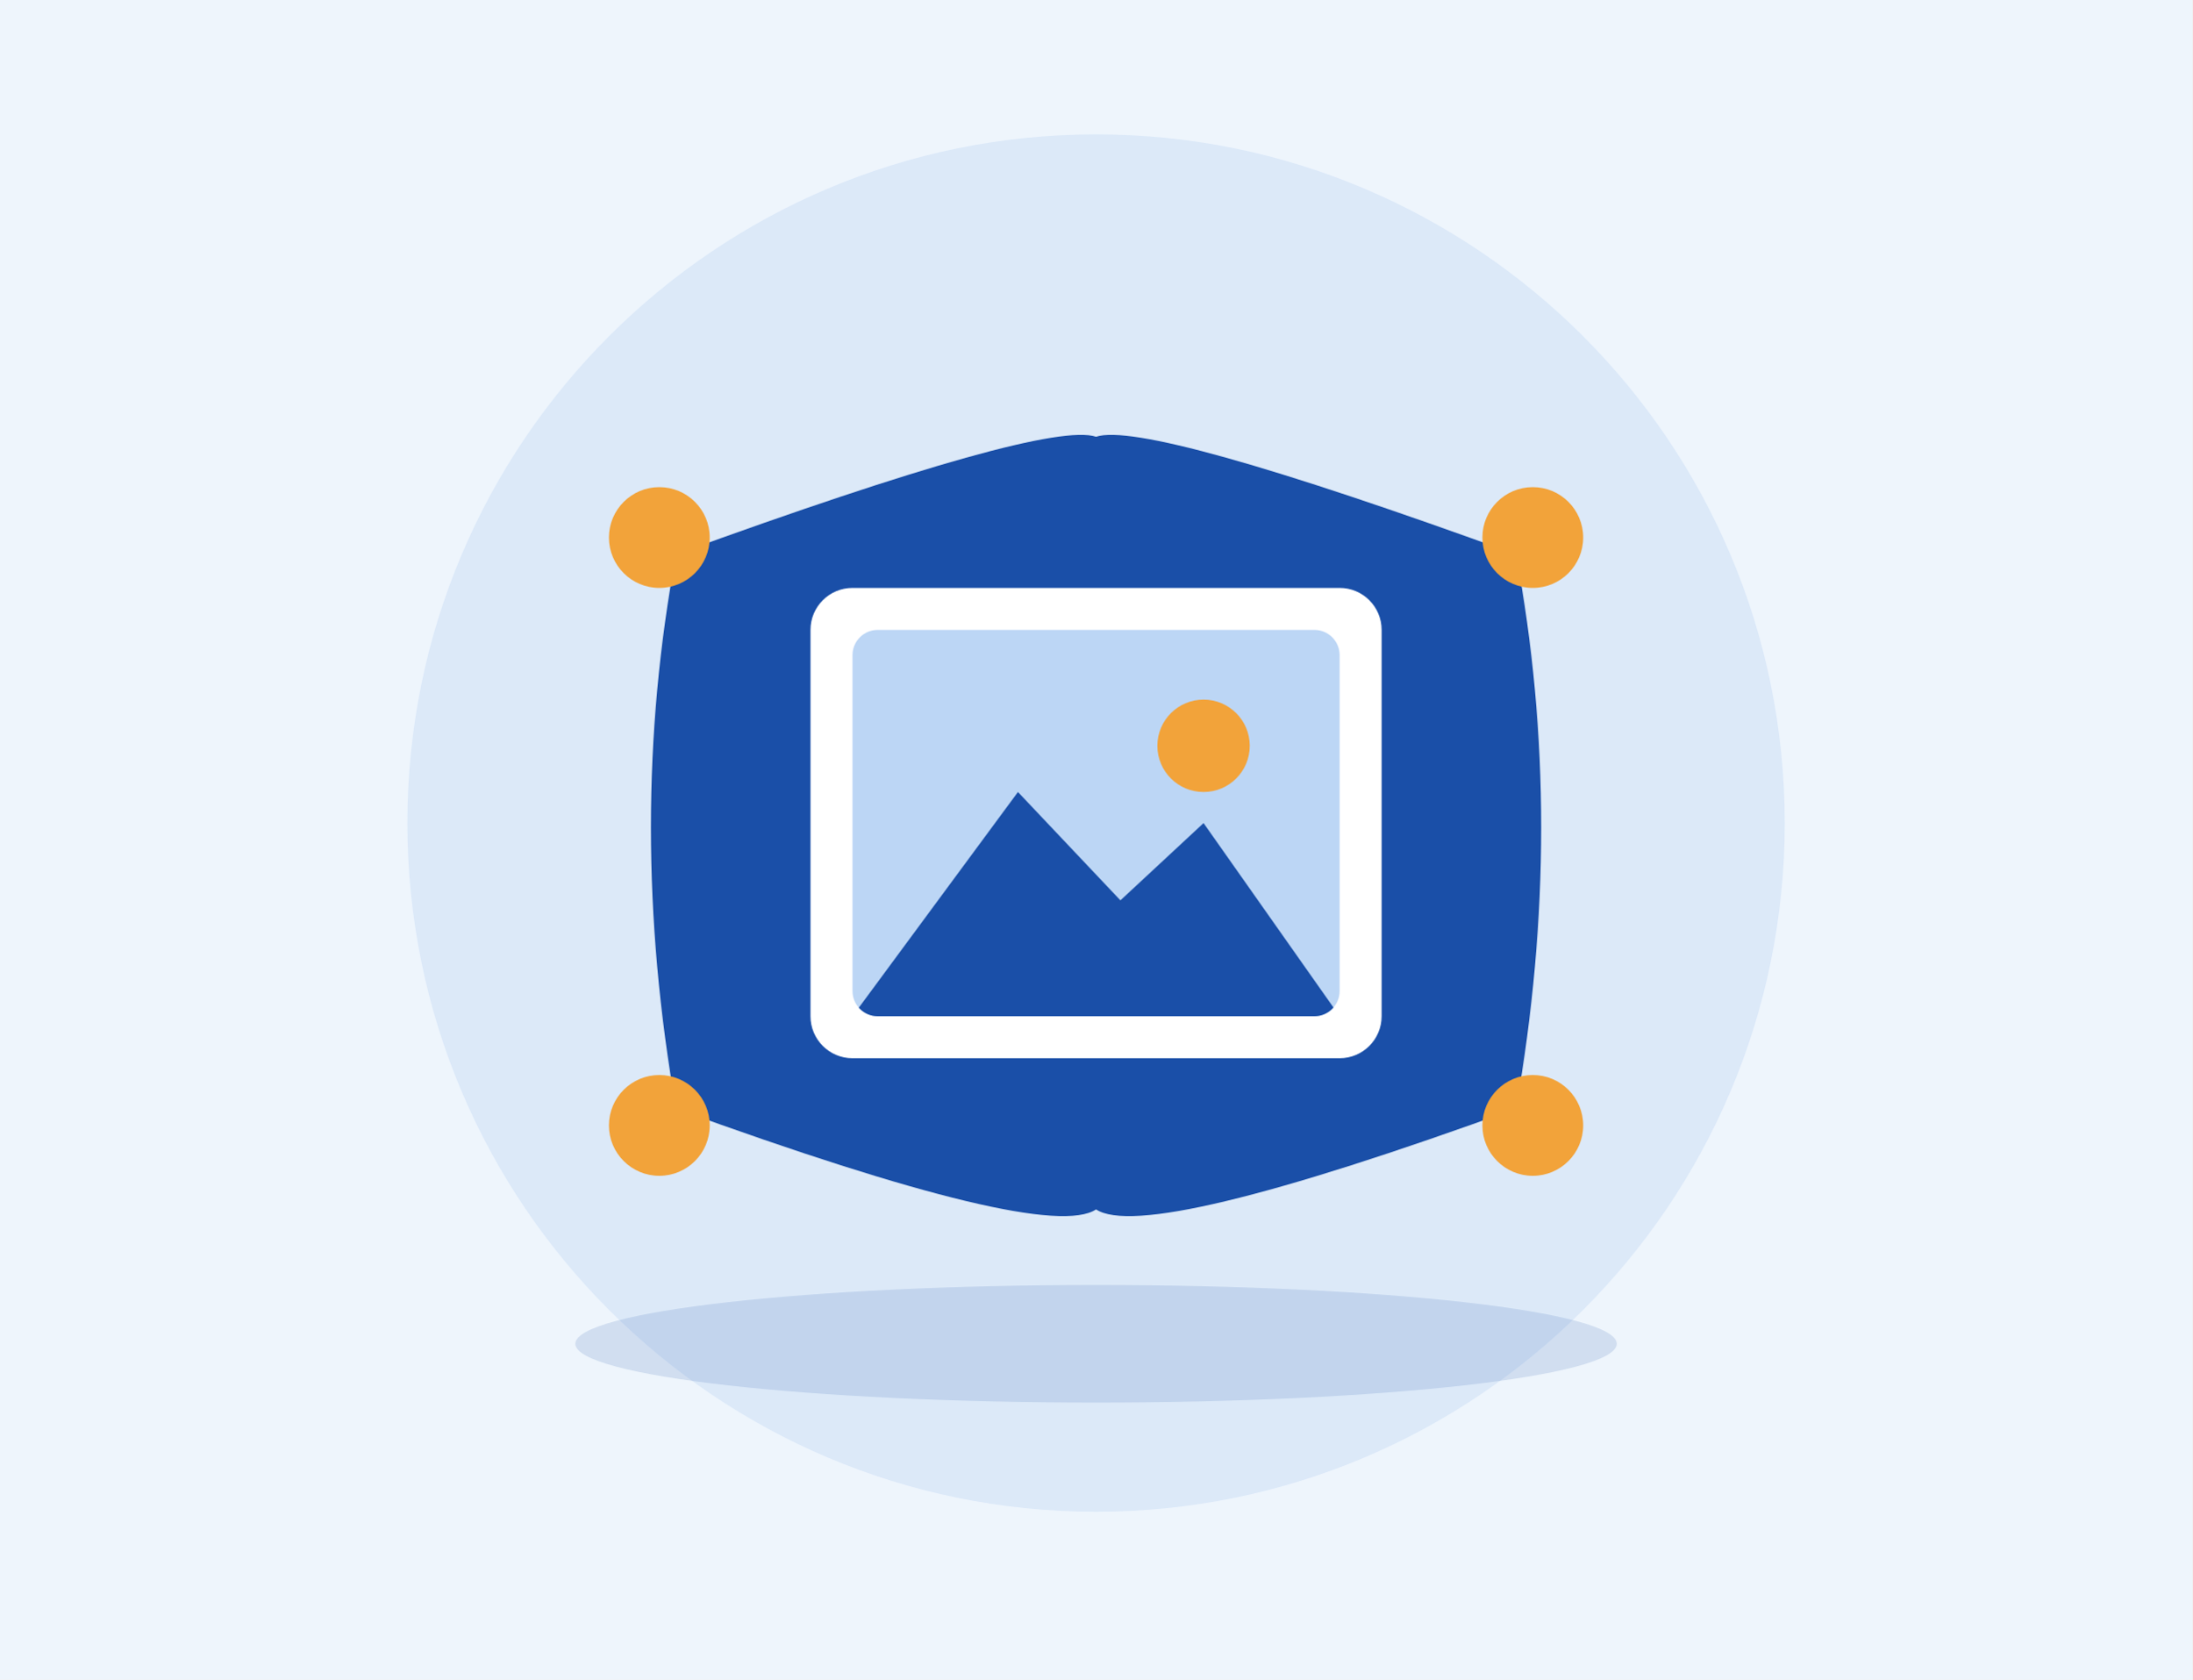
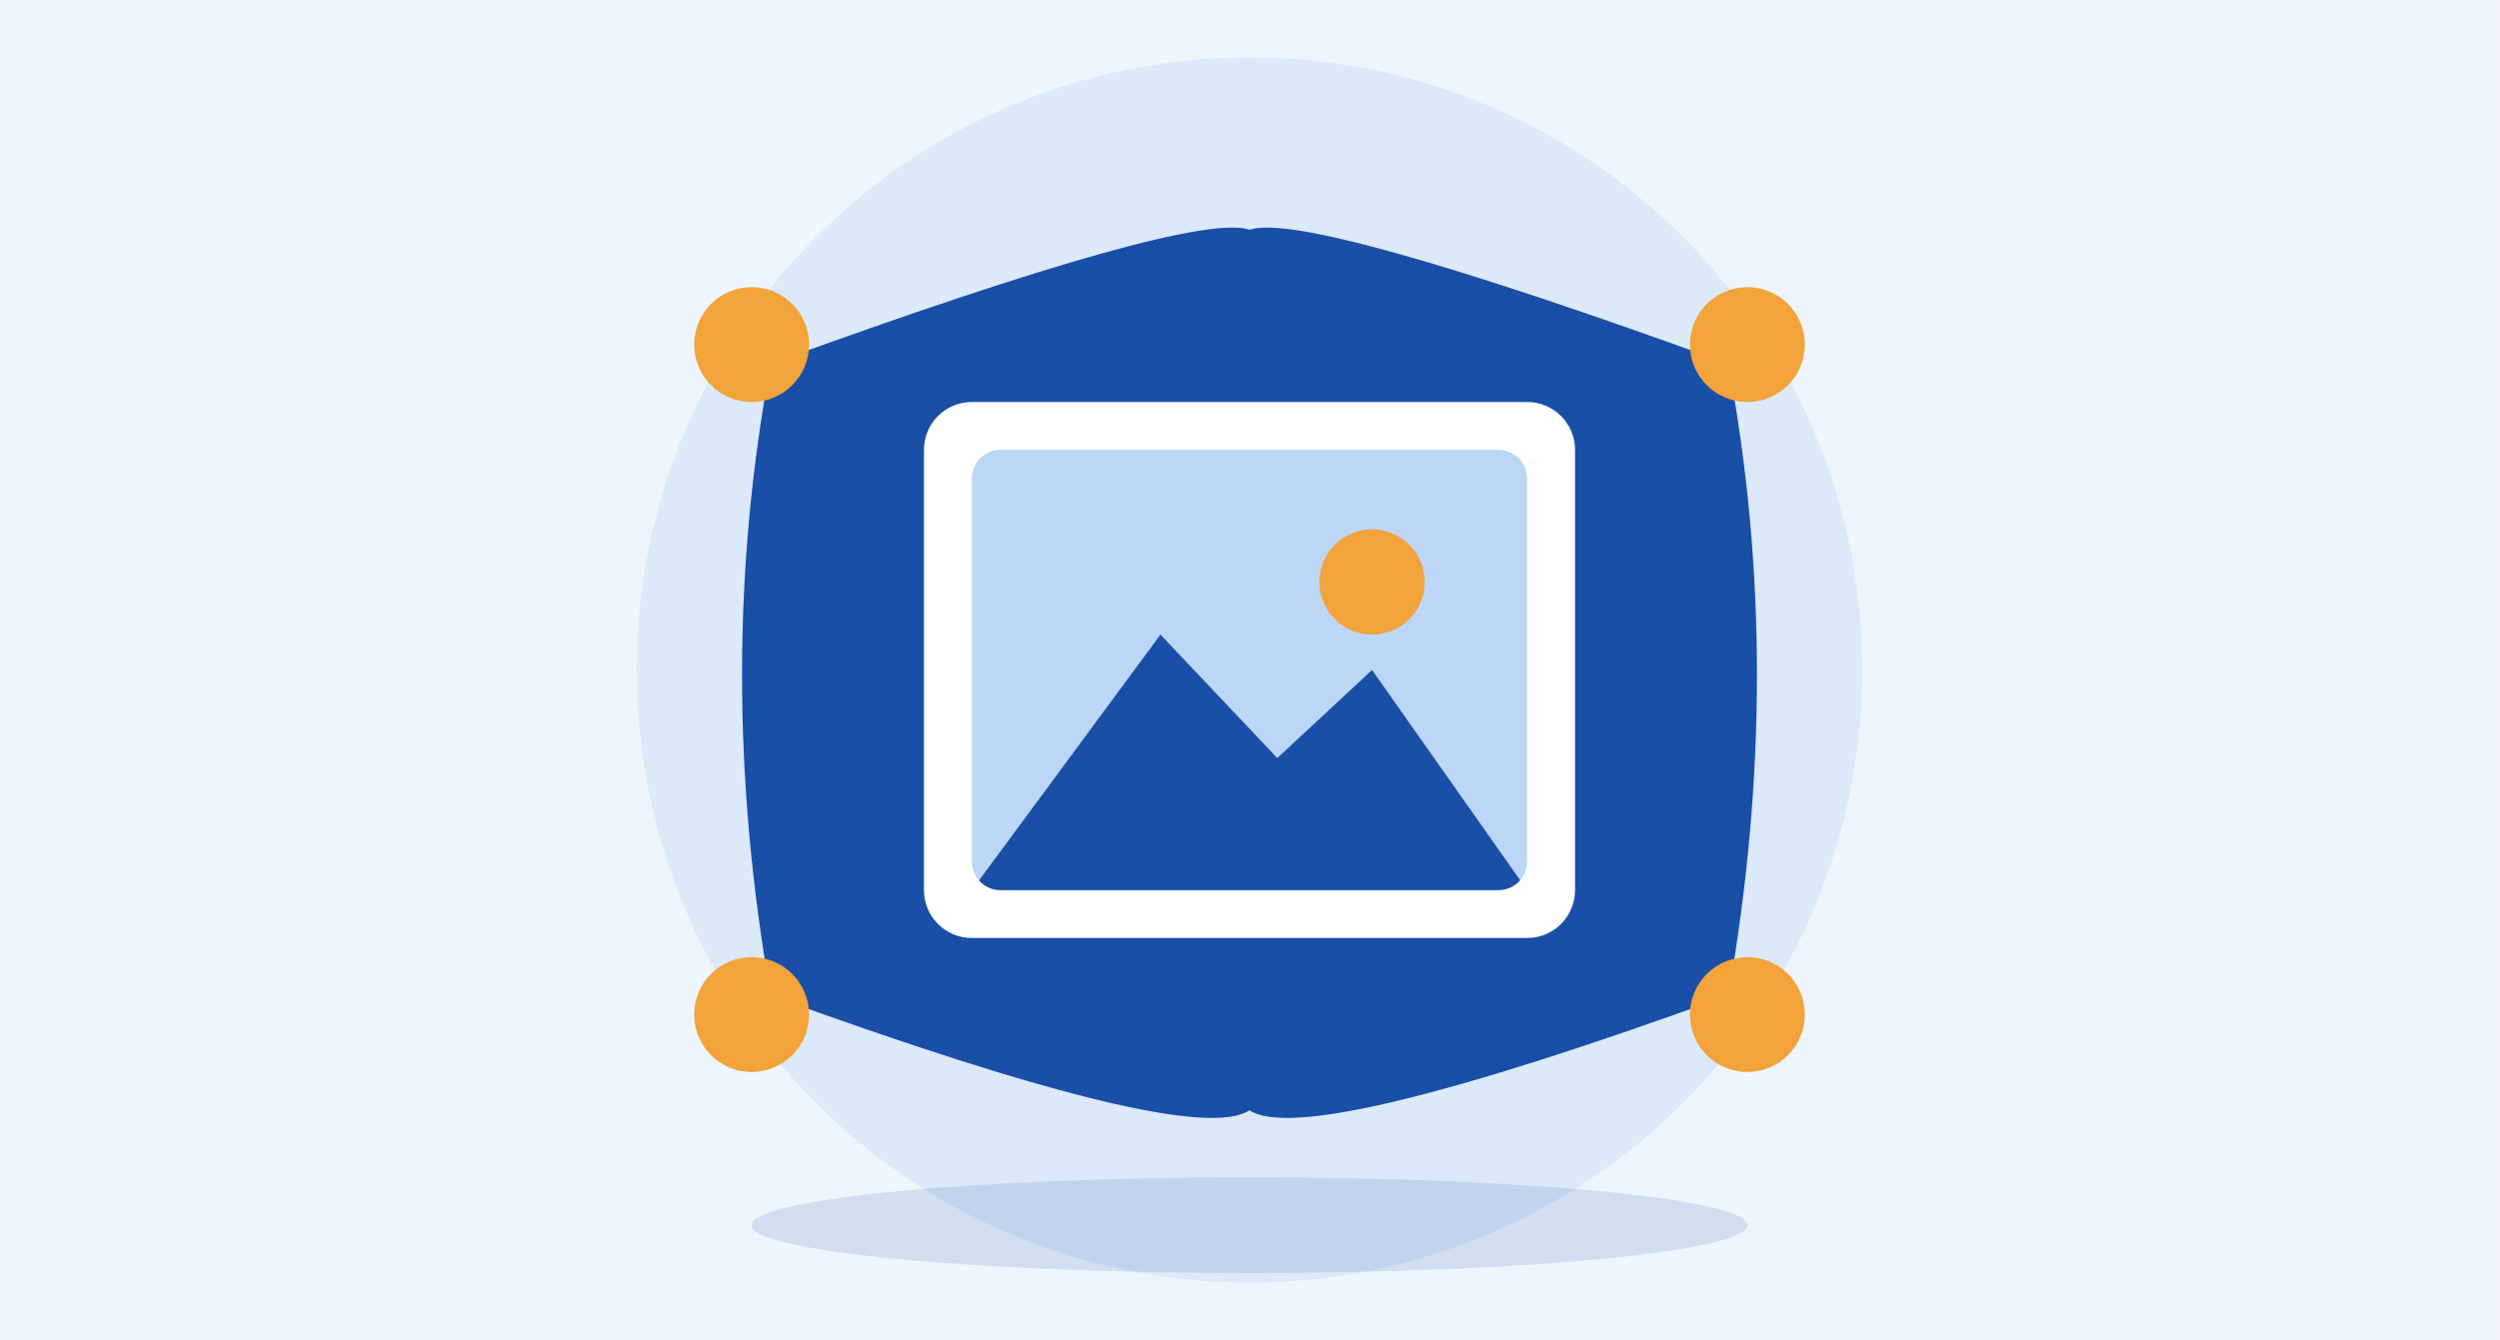
- <svg xmlns="http://www.w3.org/2000/svg" viewBox="0 0 261 200" width="261" height="200">
-   <rect width="261" height="200" fill="#eef5fc" />
-   <circle cx="130.5" cy="98" r="82" fill="#dce9f8" />
-   <ellipse cx="130.5" cy="160" rx="62" ry="7" fill="#1a4fa8" opacity=".14" />
+ <svg xmlns="http://www.w3.org/2000/svg" viewBox="0 28 261 140" width="261" height="140">
+   <rect y="28" width="261" height="140" fill="#eef5fc" />
+   <circle cx="130.5" cy="98" r="64" fill="#dce9f8" />
+   <ellipse cx="130.5" cy="156" rx="52" ry="5" fill="#1a4fa8" opacity=".14" />
  <g transform="translate(130.5 98)">
    <path d="M-50,-32 Q-6,-48 0,-46 Q6,-48 50,-32 Q56,0 50,34 Q6,50 0,46 Q-6,50 -50,34 Q-56,0 -50,-32 Z" fill="#1a4fa8" />
    <rect x="-34" y="-28" width="68" height="56" rx="5" fill="#ffffff" />
    <clipPath id="k1">
      <rect x="-29" y="-23" width="58" height="46" rx="3" />
    </clipPath>
    <g clip-path="url(#k1)">
      <rect x="-29" y="-23" width="58" height="46" fill="#bcd6f5" />
      <circle cx="12.8" cy="-9.2" r="5.5" fill="#f2a33a" />
      <polygon points="-29,23 -9.3,-3.7 2.9,9.2 12.8,0.0 29,23" fill="#1a4fa8" />
    </g>
    <circle cx="-52" cy="-34" r="6" fill="#f2a33a" />
    <circle cx="52" cy="-34" r="6" fill="#f2a33a" />
    <circle cx="-52" cy="36" r="6" fill="#f2a33a" />
    <circle cx="52" cy="36" r="6" fill="#f2a33a" />
  </g>
</svg>
